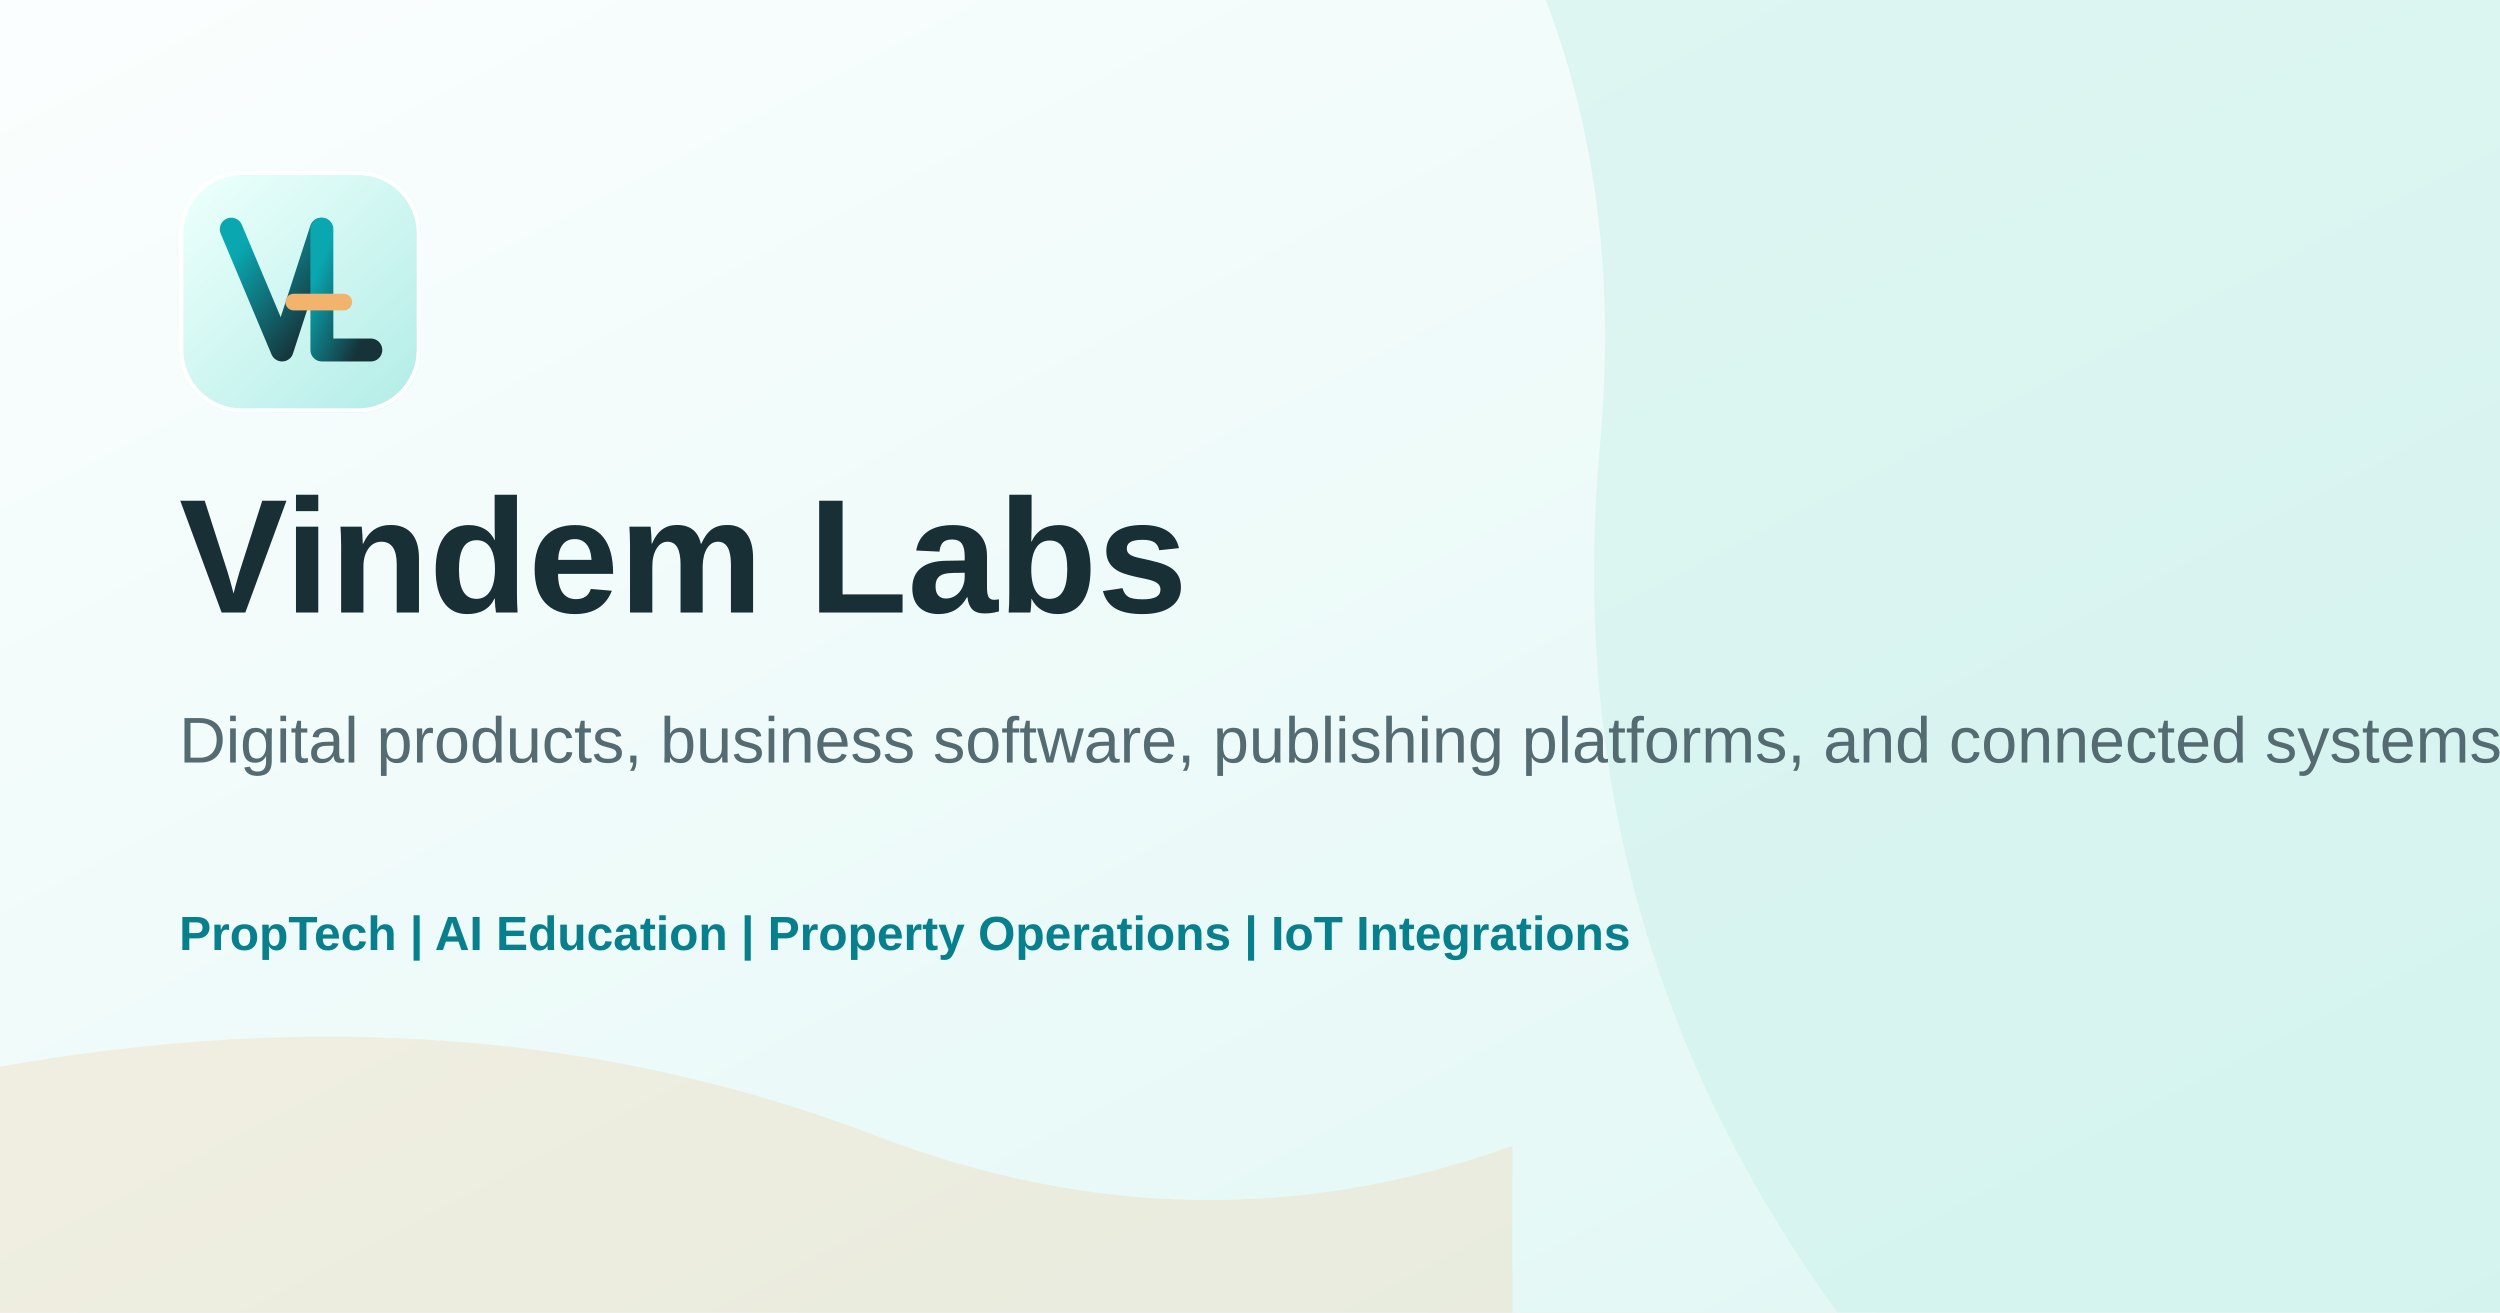
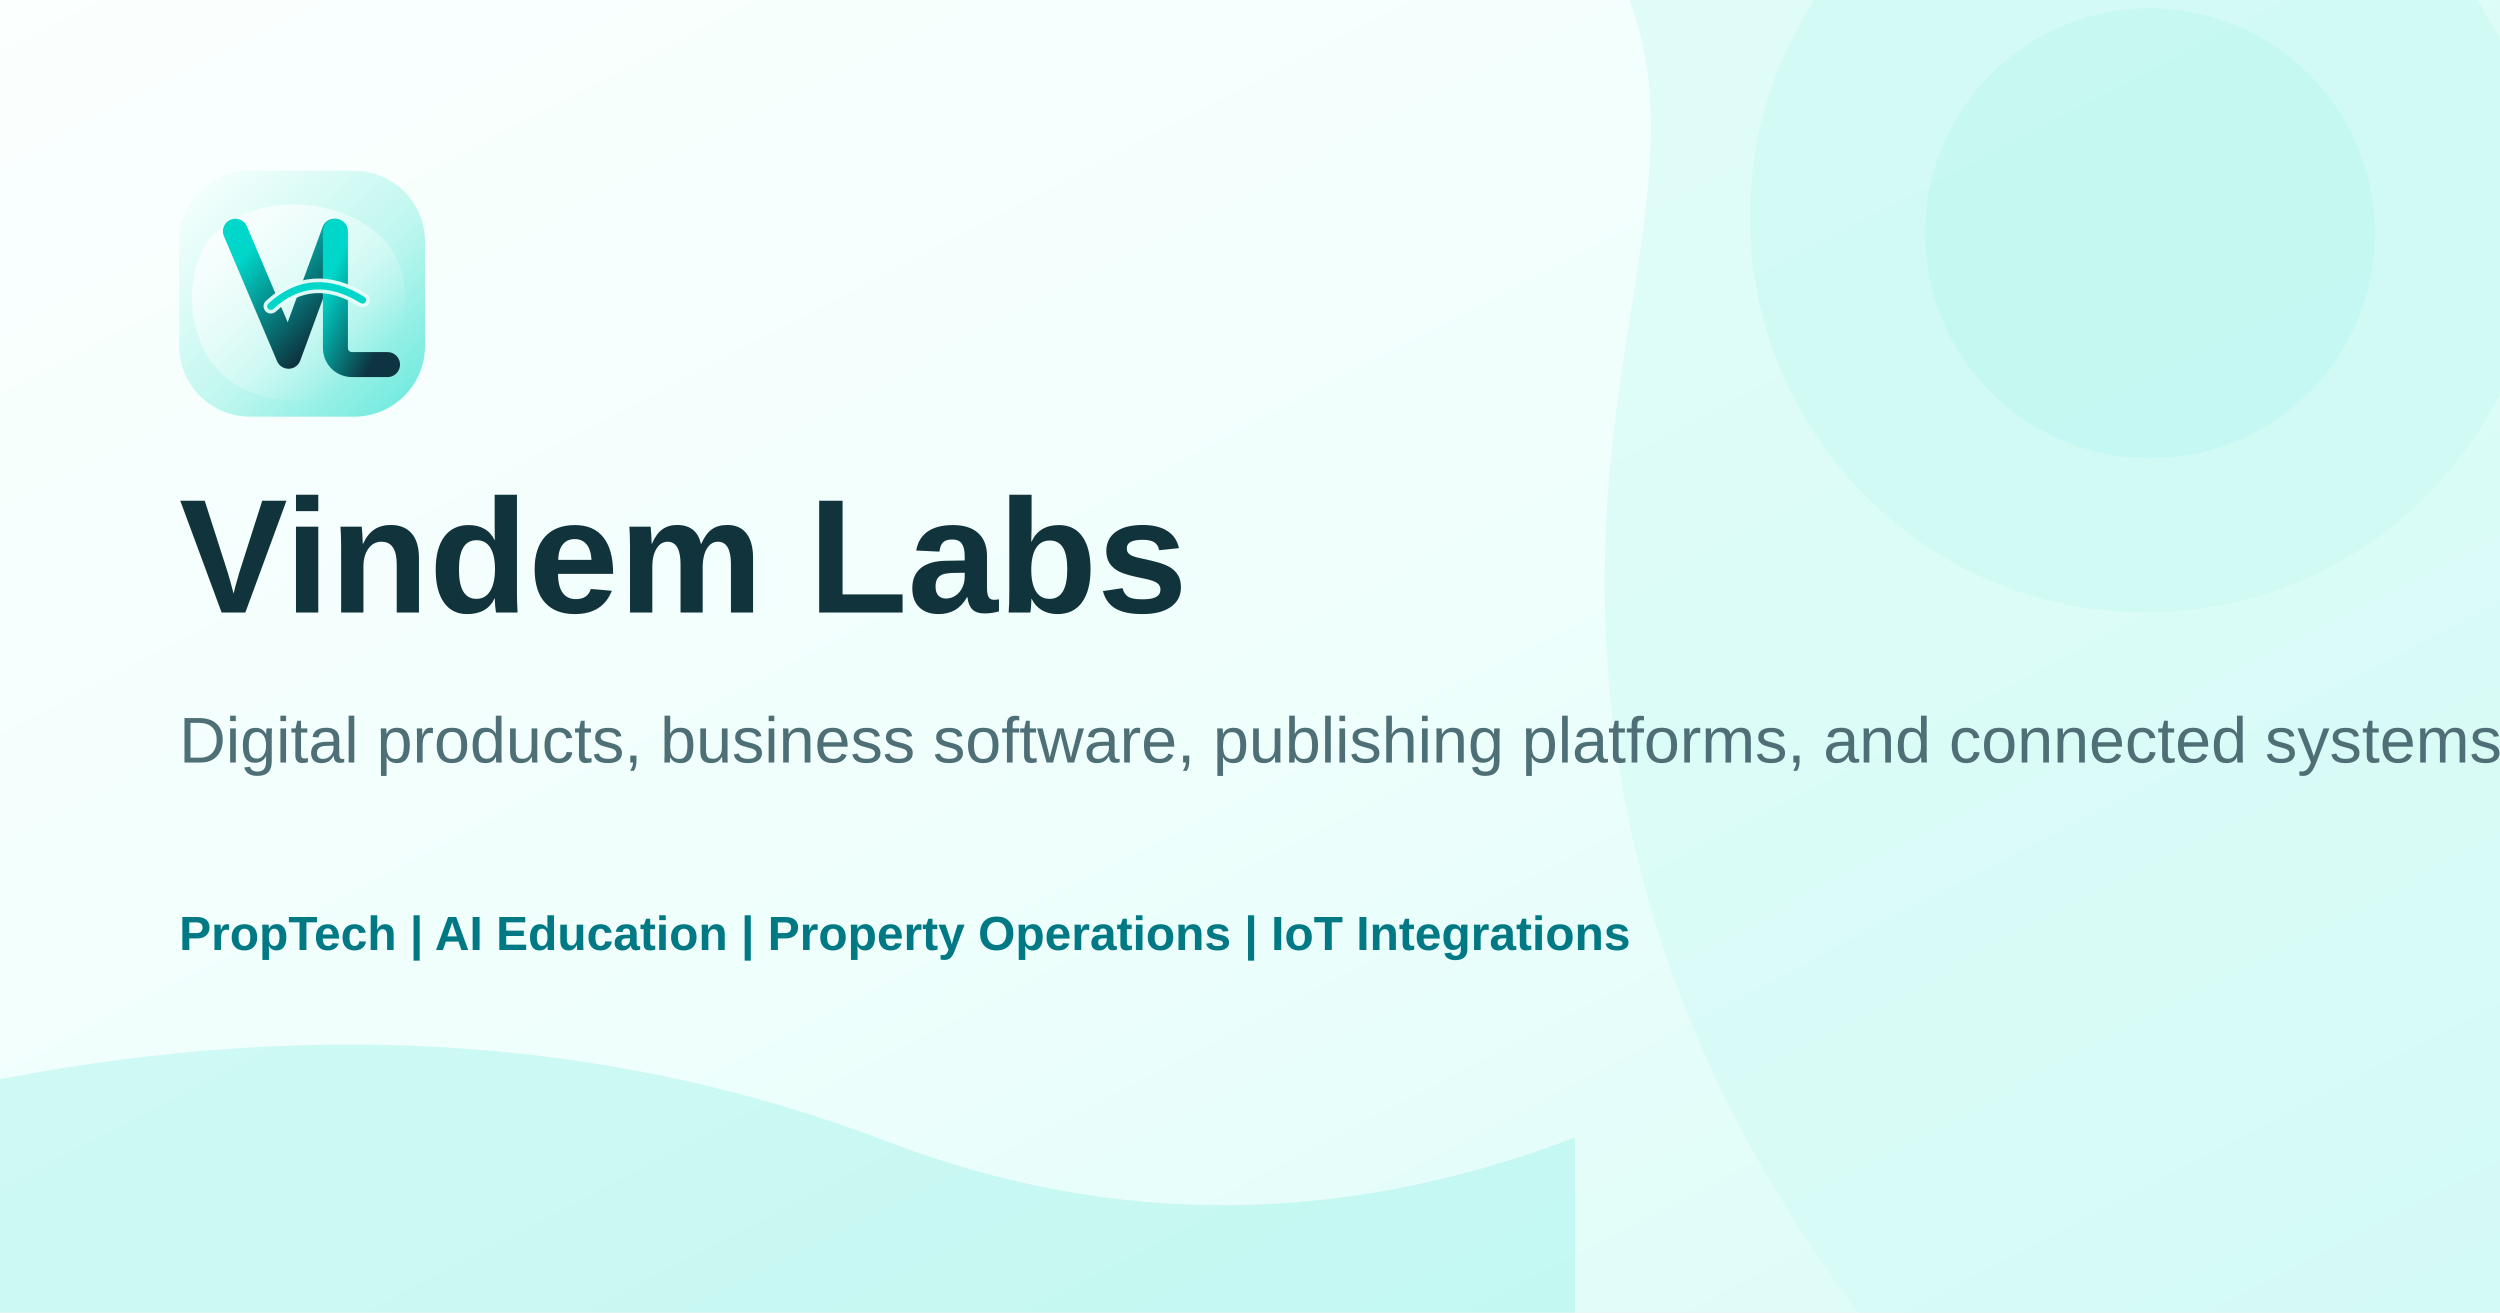
<svg xmlns="http://www.w3.org/2000/svg" viewBox="0 0 1200 630">
  <defs>
    <linearGradient id="bg" x1="0%" y1="0%" x2="100%" y2="100%">
-       <stop offset="0%" stop-color="#fbfefe" />
-       <stop offset="100%" stop-color="#dff7f4" />
+       <stop offset="0%" stop-color="#fbfffe" />
+       <stop offset="52%" stop-color="#effffc" />
+       <stop offset="100%" stop-color="#d9fbf7" />
    </linearGradient>
-     <linearGradient id="tile" x1="10%" y1="8%" x2="90%" y2="92%">
-       <stop offset="0%" stop-color="#e9fffb" />
-       <stop offset="100%" stop-color="#b7eee8" />
+     <linearGradient id="tile" x1="8%" y1="6%" x2="92%" y2="94%">
+       <stop offset="0%" stop-color="#f4fffd" />
+       <stop offset="58%" stop-color="#bff7ef" />
+       <stop offset="100%" stop-color="#74eadf" />
    </linearGradient>
-     <linearGradient id="stroke" x1="14%" y1="12%" x2="86%" y2="88%">
-       <stop offset="0%" stop-color="#0aa7b1" />
-       <stop offset="100%" stop-color="#16333a" />
+     <linearGradient id="ink" x1="18%" y1="12%" x2="82%" y2="88%">
+       <stop offset="0%" stop-color="#00d6c9" />
+       <stop offset="100%" stop-color="#0d3440" />
+     </linearGradient>
+     <linearGradient id="glow" x1="20%" y1="18%" x2="80%" y2="82%">
+       <stop offset="0%" stop-color="#ffffff" stop-opacity="0.95" />
+       <stop offset="100%" stop-color="#ffffff" stop-opacity="0" />
    </linearGradient>
  </defs>
  <rect width="1200" height="630" fill="url(#bg)" />
-   <path d="M742 0H1200V630H882C792 506 754 367 768 214C775 137 767 66 742 0Z" fill="#caefea" opacity="0.5" />
-   <path d="M0 512C152 485 292 496 420 545C524 585 626 586 726 550V630H0Z" fill="#f2b36d" opacity="0.18" />
-   <rect x="86" y="82" width="116" height="116" rx="30" fill="url(#tile)" />
-   <rect x="87" y="83" width="114" height="114" rx="29" fill="none" stroke="#ffffff" stroke-width="2" />
-   <path d="M111 110L135.4 168L154.2 110" fill="none" stroke="url(#stroke)" stroke-width="11" stroke-linecap="round" stroke-linejoin="round" />
-   <path d="M154.5 110V168H178" fill="none" stroke="url(#stroke)" stroke-width="11" stroke-linecap="round" stroke-linejoin="round" />
-   <path d="M141 145H165" fill="none" stroke="#f2b36d" stroke-width="8" stroke-linecap="round" />
-   <text x="86" y="294" fill="#172f35" font-family="Sora, Arial, sans-serif" font-size="78" font-weight="700">Vindem Labs</text>
-   <text x="86" y="366" fill="#546b71" font-family="Sora, Arial, sans-serif" font-size="31">Digital products, business software, publishing platforms, and connected systems.</text>
-   <text x="86" y="456" fill="#087f8c" font-family="Sora, Arial, sans-serif" font-size="23" font-weight="700">PropTech | AI Education | Property Operations | IoT Integrations</text>
+   <circle cx="1030" cy="104" r="190" fill="#bff7ef" opacity="0.55" />
+   <circle cx="1032" cy="112" r="108" fill="#00d6c9" opacity="0.14" />
+   <path d="M0 518C156 488 298 499 426 548C536 590 646 588 756 546V630H0Z" fill="#74eadf" opacity="0.28" />
+   <path d="M782 0H1200V630H892C794 500 756 358 775 204C784 127 805 58 782 0Z" fill="#d0faf5" opacity="0.58" />
+   <rect x="86" y="82" width="118" height="118" rx="34" fill="url(#tile)" />
+   <path d="M103 112C122 94 158 93 181 112C197 125 200 153 184 174C168 195 128 199 107 180C89 164 87 128 103 112Z" fill="url(#glow)" opacity="0.72" />
+   <path d="M113 111L138.5 171L160.5 111" fill="none" stroke="url(#ink)" stroke-width="12" stroke-linecap="round" stroke-linejoin="round" />
+   <path d="M161 111V167C161 171.5 164.5 175 169 175H186" fill="none" stroke="url(#ink)" stroke-width="12" stroke-linecap="round" stroke-linejoin="round" />
+   <path d="M130 147C143 135 158 134 174 144" fill="none" stroke="#e8fffb" stroke-width="7" stroke-linecap="round" opacity="0.95" />
+   <path d="M130 147C143 135 158 134 174 144" fill="none" stroke="#00d6c9" stroke-width="3.5" stroke-linecap="round" />
+   <text x="86" y="294" fill="#11333b" font-family="Sora, Arial, sans-serif" font-size="78" font-weight="700">Vindem Labs</text>
+   <text x="86" y="366" fill="#4f6f76" font-family="Sora, Arial, sans-serif" font-size="31">Digital products, business software, publishing platforms, and connected systems.</text>
+   <text x="86" y="456" fill="#007985" font-family="Sora, Arial, sans-serif" font-size="23" font-weight="700">PropTech | AI Education | Property Operations | IoT Integrations</text>
</svg>
